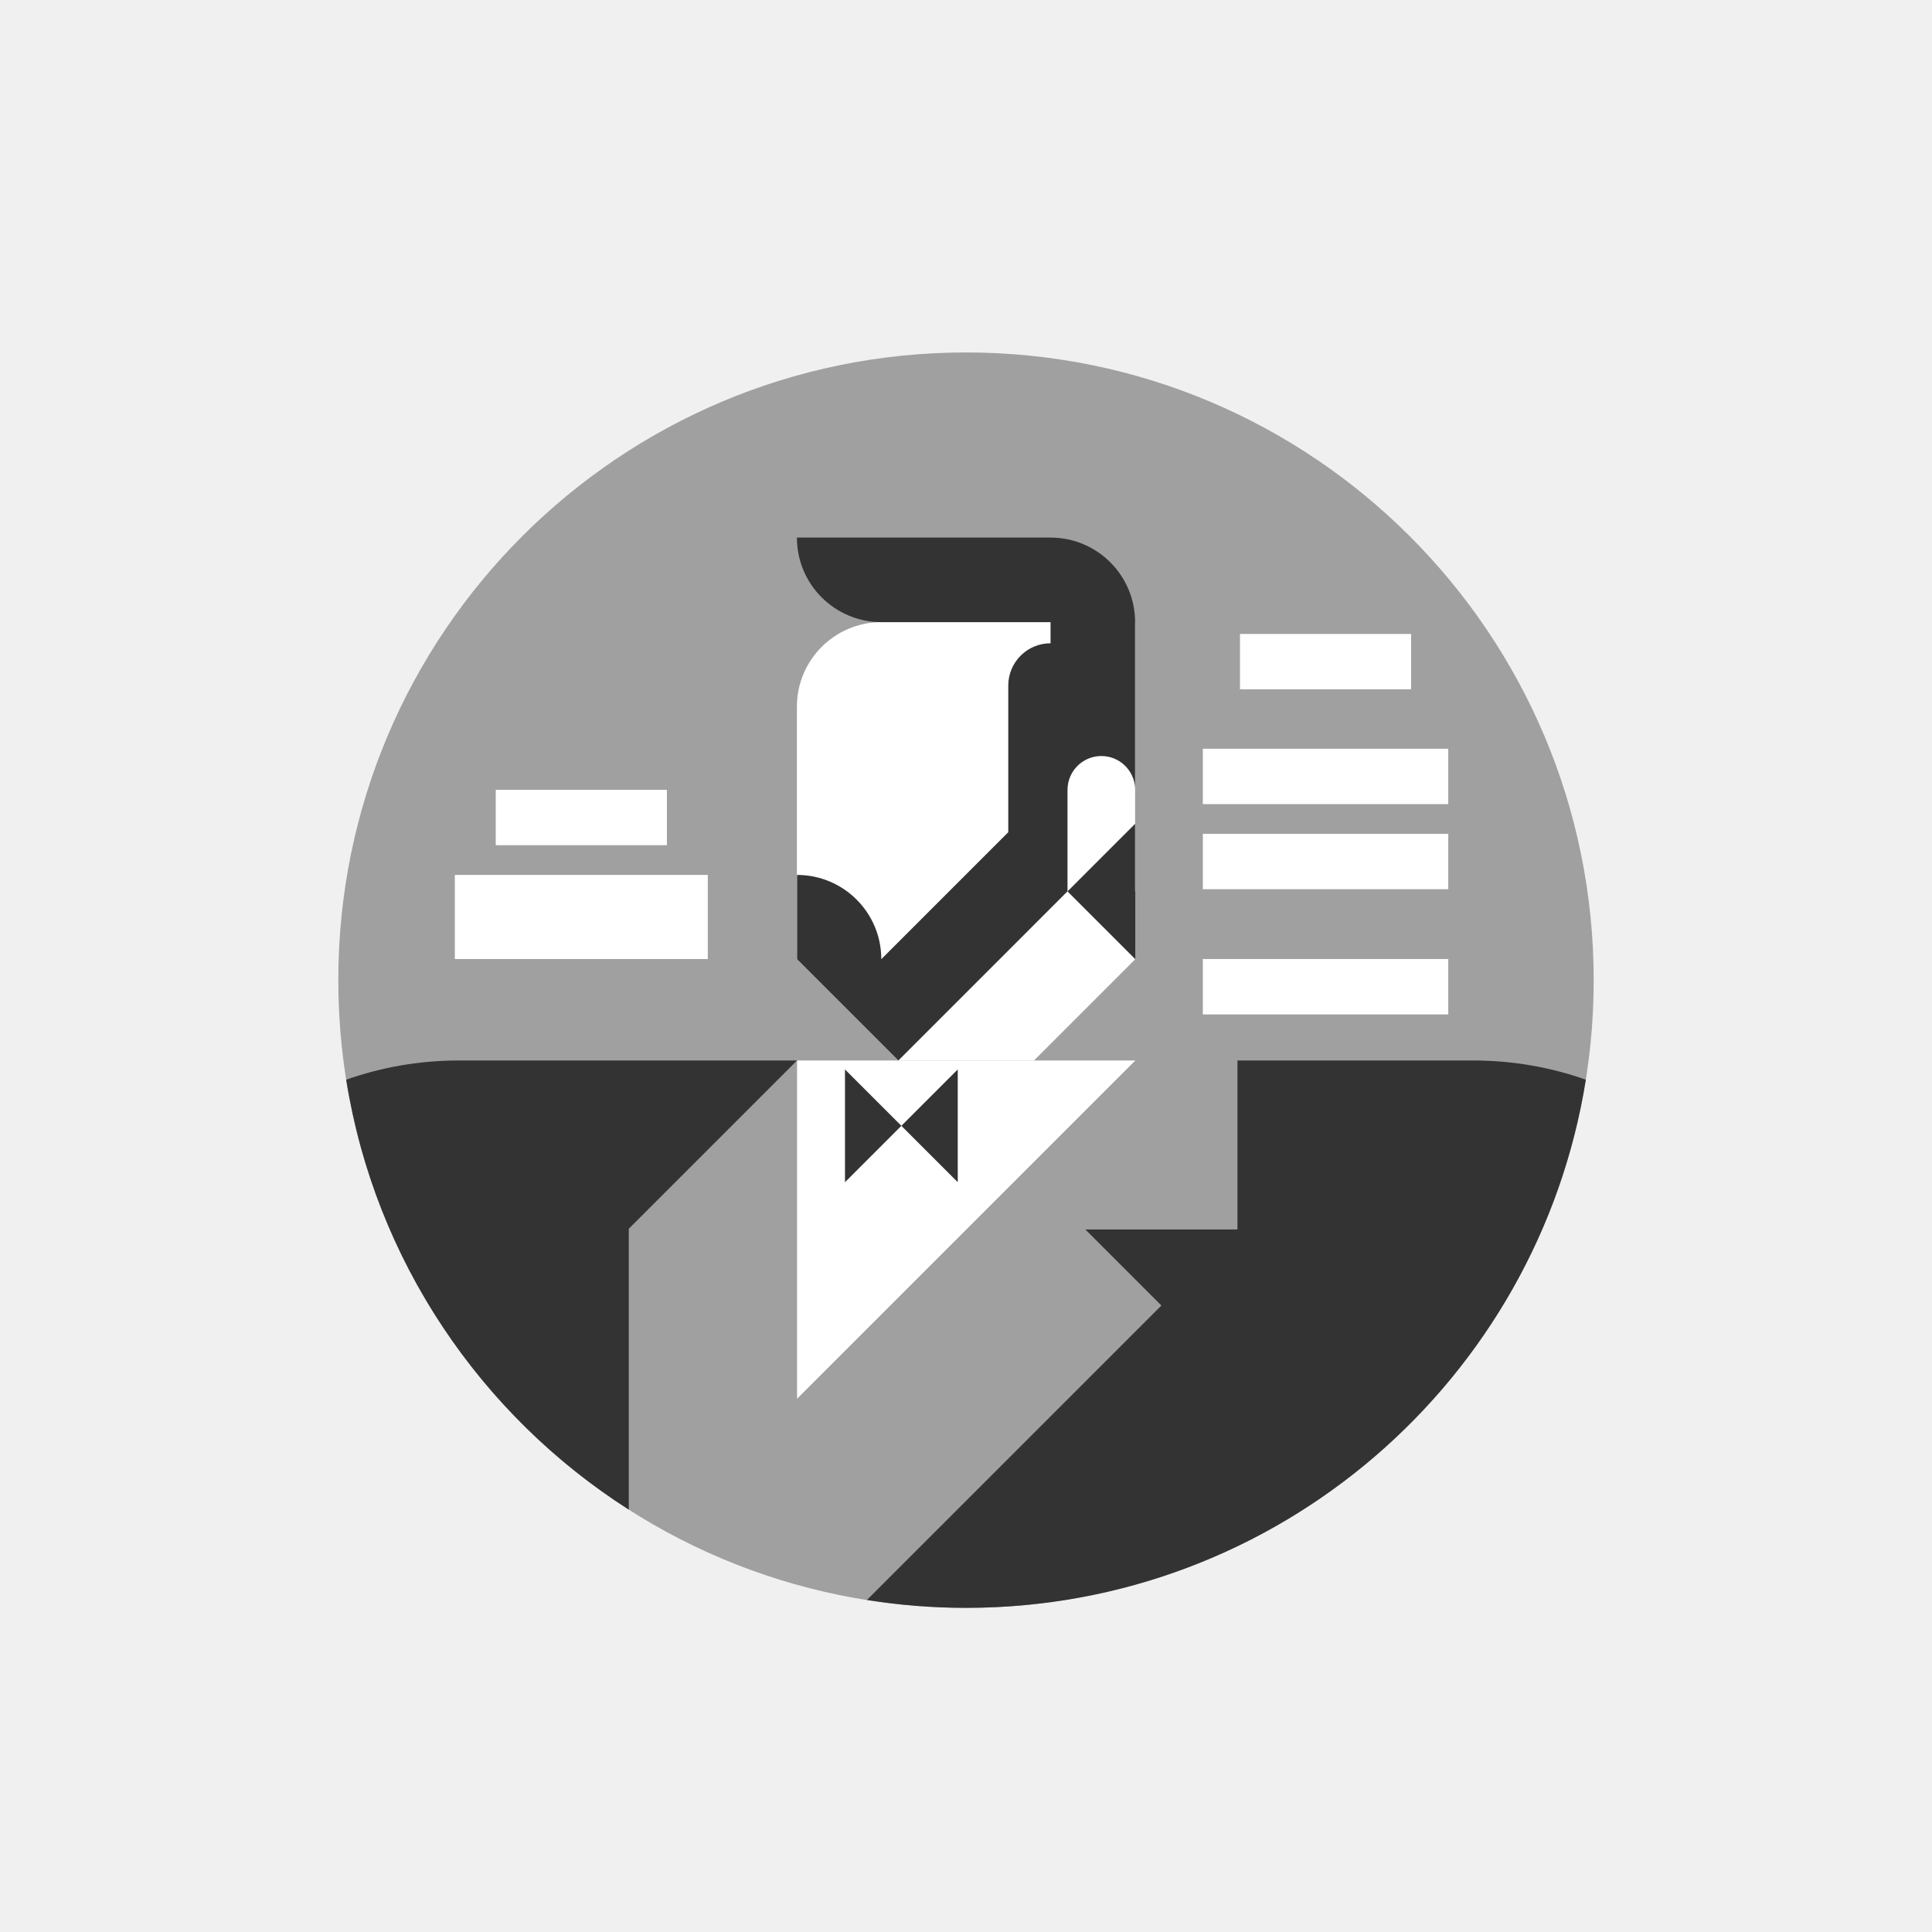
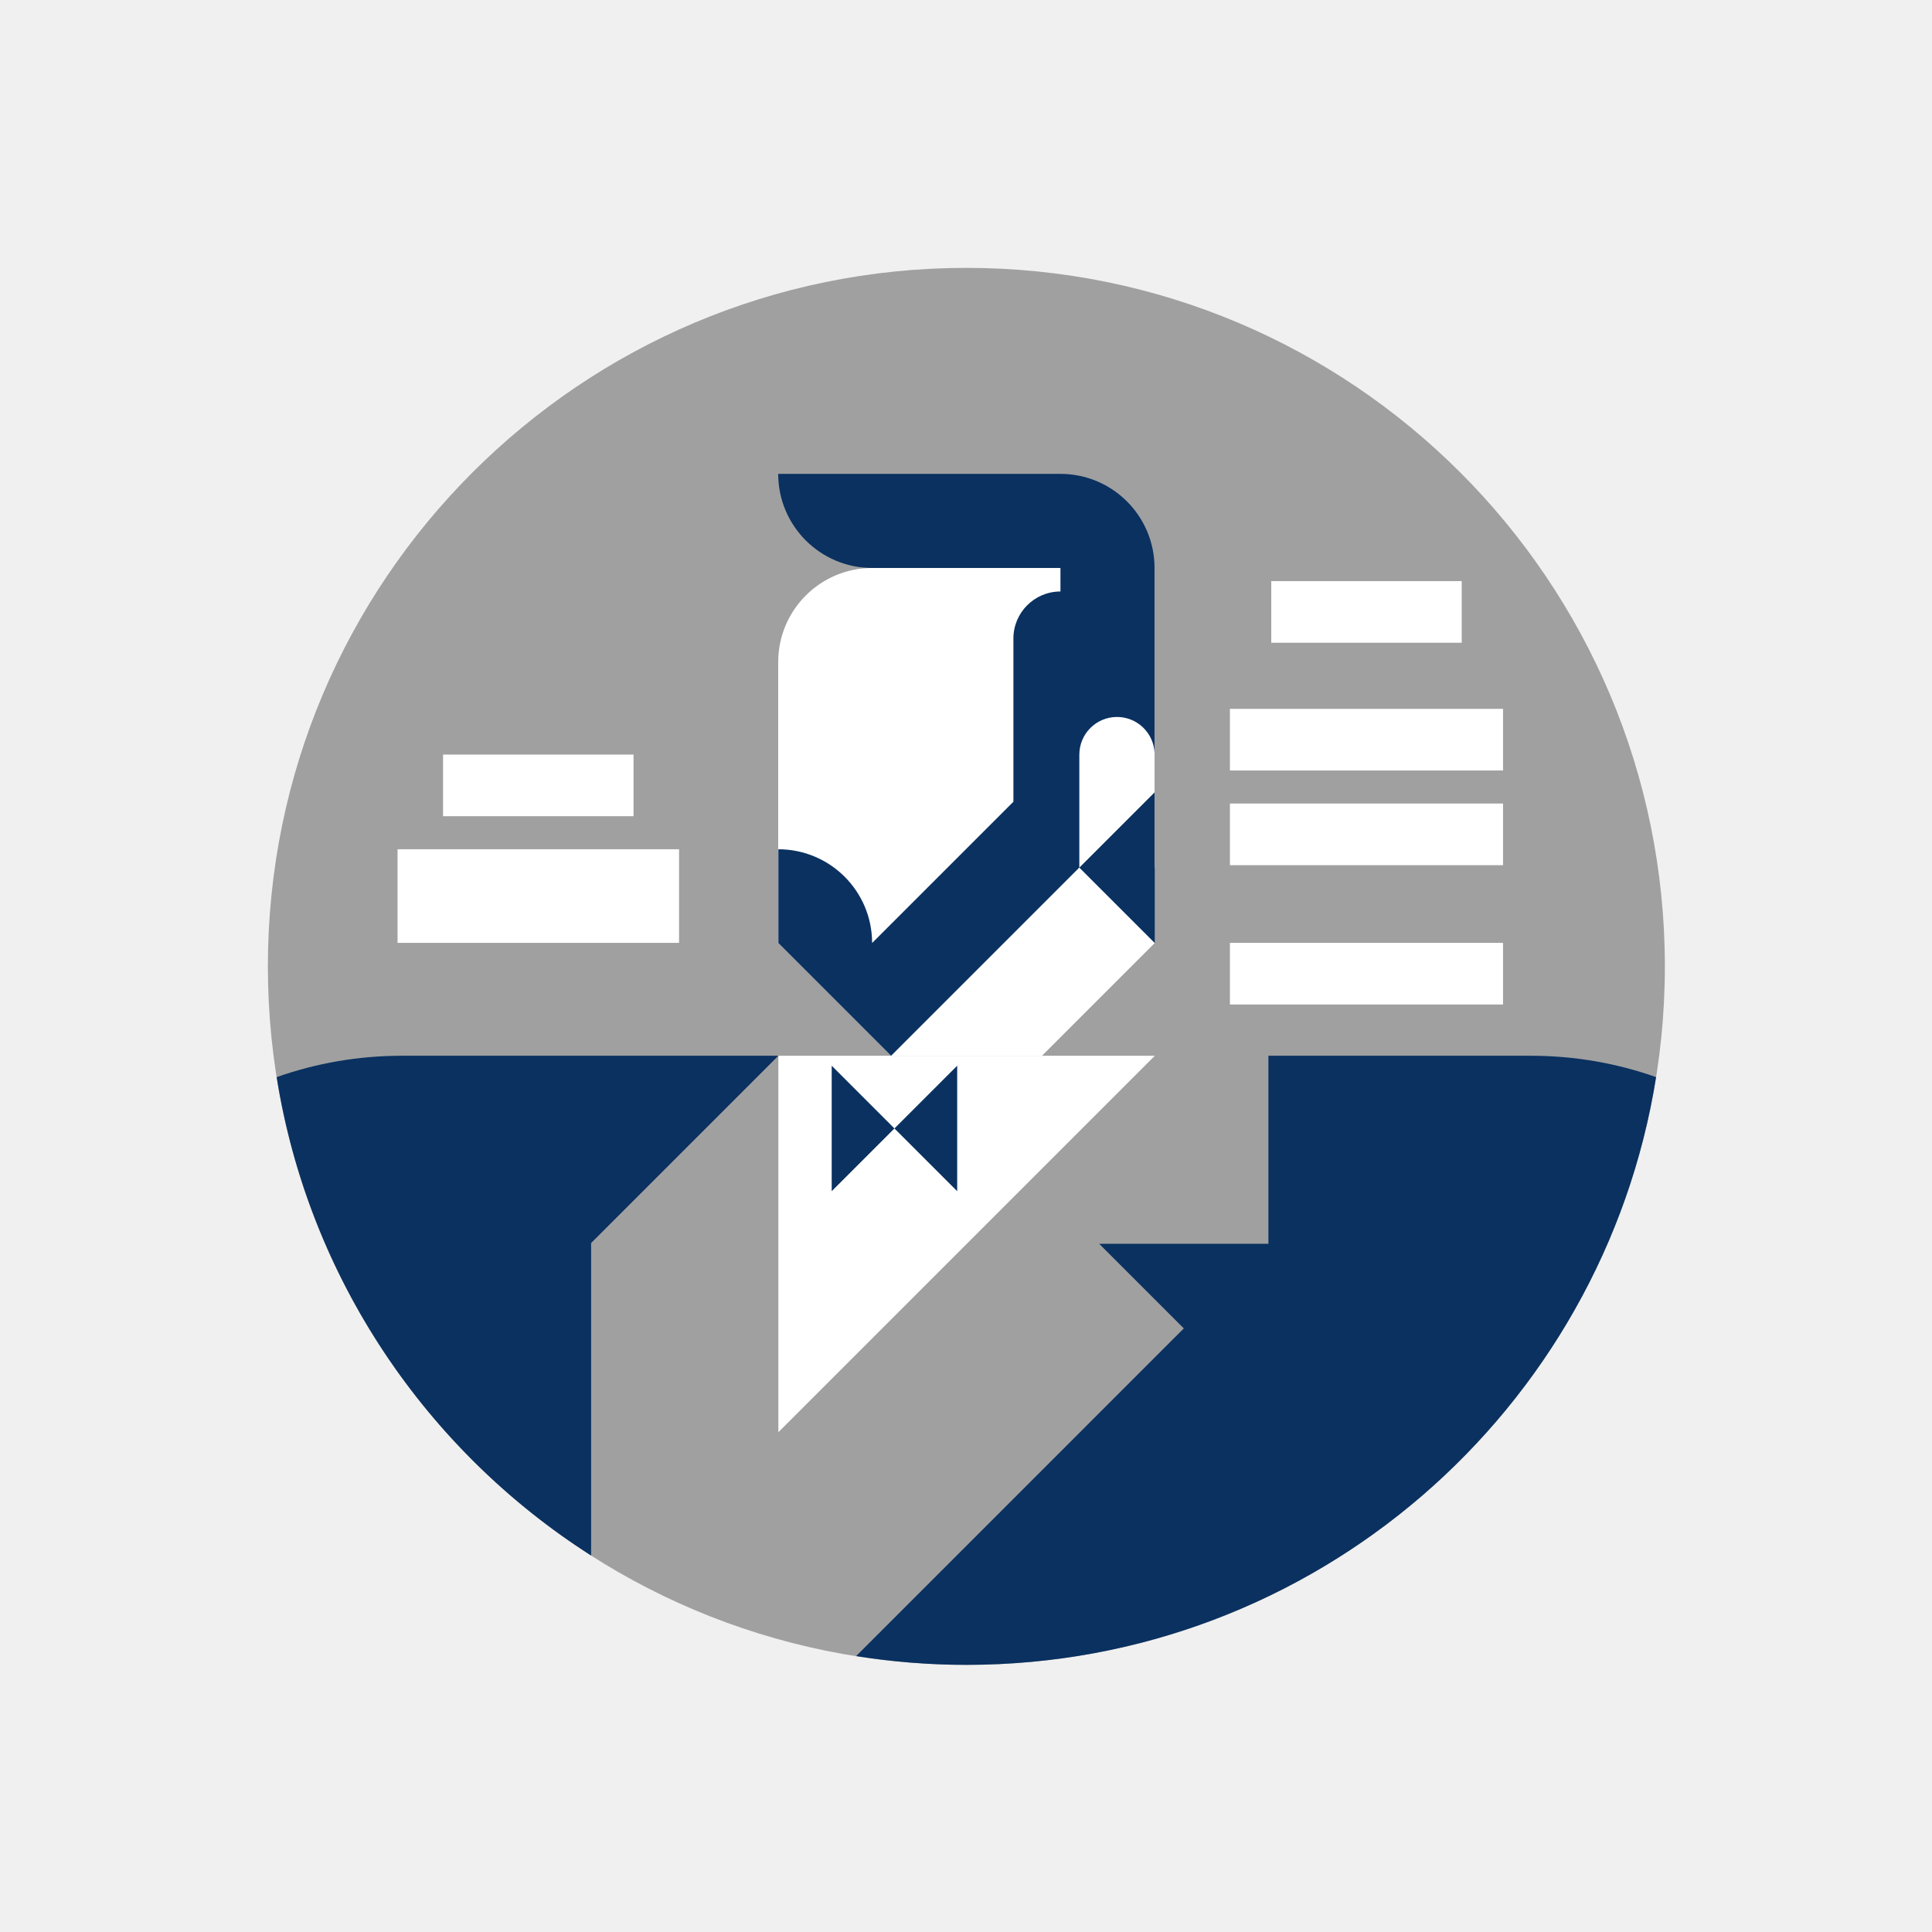
<svg xmlns="http://www.w3.org/2000/svg" version="1.1" id="Layer_1" x="0px" y="0px" width="650px" height="650px" viewBox="0 0 650 650" enable-background="new 0 0 650 650" xml:space="preserve">
  <g>
-     <circle fill="#A0A0A0" cx="325" cy="329.763" r="211.182" />
-     <path fill="#FFFFFF" d="M296.554,209.31c-15.71,0-28.445,12.735-28.445,28.445l0,0v84.898l34.134,34.134h45.625l34.022-34.022   v-0.113V209.31H296.554z" />
+     <circle fill="#A0A0A0" cx="325.125" cy="325.124" r="235" />
+     <path fill="#FFFFFF" d="M293.471,191.086c-17.482,0-31.653,14.172-31.654,31.653l0,0v94.474l37.984,37.984h50.771l37.859-37.859   v-0.125V191.086H293.471z" />
    <g>
-       <path fill="#333333" d="M359.153,265.745c0-6.289,5.098-11.387,11.386-11.387c6.05,0,10.985,4.723,11.351,10.681V209.31h0    c0-15.71-12.735-28.445-28.445-28.445H325h-28.445h-28.445c0,15.71,12.735,28.445,28.445,28.445h56.891v7.111h0    c-7.855,0-14.223,6.368-14.223,14.223c0,0.001,0,0.002,0,0.004v49.338h0l-16.001,16.001l-26.668,26.668l0,0l0,0h-0.052    c-0.027-15.631-12.706-28.294-28.343-28.294v28.294h-0.051l26.234,26.234h0l7.901,7.9l56.884-56.885h0.025v-22.773V265.745z" />
-       <polygon fill="#333333" points="381.891,299.904 381.891,277.167 359.153,299.904 359.153,299.904 381.953,322.704     381.953,299.904   " />
+       <path fill="#0A3160" d="M363.13,253.886c0-6.998,5.673-12.671,12.671-12.671c6.733,0,12.224,5.256,12.631,11.886v-62.015h0    c0-17.482-14.172-31.653-31.654-31.653h-31.654h-31.654h-31.654c0,17.482,14.172,31.654,31.654,31.654h63.307v7.913h0    c-8.741,0-15.827,7.086-15.827,15.827c0,0.001,0,0.003,0,0.004v54.903h0l-17.805,17.805l-29.675,29.675l0,0l0,0.001h-0.058    c-0.03-17.394-14.139-31.485-31.54-31.485v31.485h-0.056l29.193,29.193h0l8.792,8.792l63.3-63.3h0.028v-25.341V253.886z" />
+       <polygon fill="#0A3160" points="388.432,291.898 388.432,266.596 363.13,291.898 363.13,291.898 388.501,317.269 388.501,291.898       " />
    </g>
-     <rect x="166.786" y="265.729" fill="#FFFFFF" width="57.584" height="18.635" />
-     <rect x="153.024" y="294.357" fill="#FFFFFF" width="85.108" height="28.298" />
-     <rect x="417.176" y="213.285" fill="#FFFFFF" width="57.584" height="18.635" />
-     <rect x="404.682" y="251.905" fill="#FFFFFF" width="82.572" height="18.635" />
-     <rect x="404.682" y="280.533" fill="#FFFFFF" width="82.572" height="18.635" />
-     <rect x="404.682" y="322.654" fill="#FFFFFF" width="82.572" height="18.635" />
+     <rect x="149.066" y="253.868" fill="#FFFFFF" width="64.079" height="20.737" />
+     <rect x="133.752" y="285.725" fill="#FFFFFF" width="94.707" height="31.489" />
+     <rect x="427.696" y="195.509" fill="#FFFFFF" width="64.079" height="20.737" />
+     <rect x="413.794" y="238.485" fill="#FFFFFF" width="91.885" height="20.737" />
+     <rect x="413.794" y="270.341" fill="#FFFFFF" width="91.885" height="20.737" />
+     <rect x="413.794" y="317.214" fill="#FFFFFF" width="91.885" height="20.737" />
    <g>
-       <path fill="#A0A0A0" d="M211.083,507.59c-0.494-0.317-0.98-0.645-1.471-0.966C210.103,506.945,210.589,507.273,211.083,507.59z" />
-       <path fill="#A0A0A0" d="M204.16,502.937v0.024c0.337,0.236,0.686,0.455,1.025,0.688C204.842,503.413,204.5,503.175,204.16,502.937    z" />
+       <path fill="#A0A0A0" d="M198.359,523.007c-0.55-0.353-1.09-0.718-1.637-1.075C197.269,522.289,197.809,522.654,198.359,523.007z" />
+       <path fill="#A0A0A0" d="M190.655,517.829v0.026c0.375,0.262,0.764,0.506,1.141,0.766    C191.414,518.359,191.034,518.094,190.655,517.829z" />
    </g>
-     <polygon fill="#FFFFFF" points="381.975,356.789 268.16,356.789 268.16,470.604  " />
+     <polygon fill="#FFFFFF" points="388.526,355.198 261.873,355.198 261.873,481.85  " />
    <g>
-       <polygon fill="#333333" points="322.225,359.798 303.254,378.769 322.225,397.74   " />
-       <polygon fill="#333333" points="284.284,397.74 303.254,378.769 284.284,359.798   " />
+       <polygon fill="#0A3160" points="322.037,358.547 300.926,379.657 322.037,400.768   " />
+       <polygon fill="#0A3160" points="279.816,400.768 300.926,379.657 279.816,358.547   " />
    </g>
-     <path fill="#333333" d="M211.545,500.899v-87.496l56.615-56.614H154.327c-13.274,0-26.013,2.281-37.856,6.458   c9.679,60.749,45.267,112.852,95.074,144.646V500.899z" />
-     <path fill="#333333" d="M495.672,356.789h-79.348v56.85h-34.433l0,0h-16.736l25.585,25.585l-99.075,99.074   c10.861,1.723,21.989,2.646,33.336,2.646c105.236,0,192.482-76.979,208.529-177.698   C521.685,359.07,508.946,356.789,495.672,356.789z" />
+     <path fill="#0A3160" d="M198.873,515.562v-97.364l63-62.999H135.202c-14.771,0-28.947,2.538-42.126,7.187   c10.77,67.601,50.372,125.58,105.797,160.96V515.562z" />
+     <path fill="#0A3160" d="M515.046,355.198h-88.298v63.262h-38.317l0,0h-18.624l28.47,28.471L288.029,557.18   c12.087,1.917,24.469,2.945,37.096,2.945c117.105,0,214.191-85.662,232.048-197.739   C543.993,357.736,529.817,355.198,515.046,355.198z" />
  </g>
</svg>
